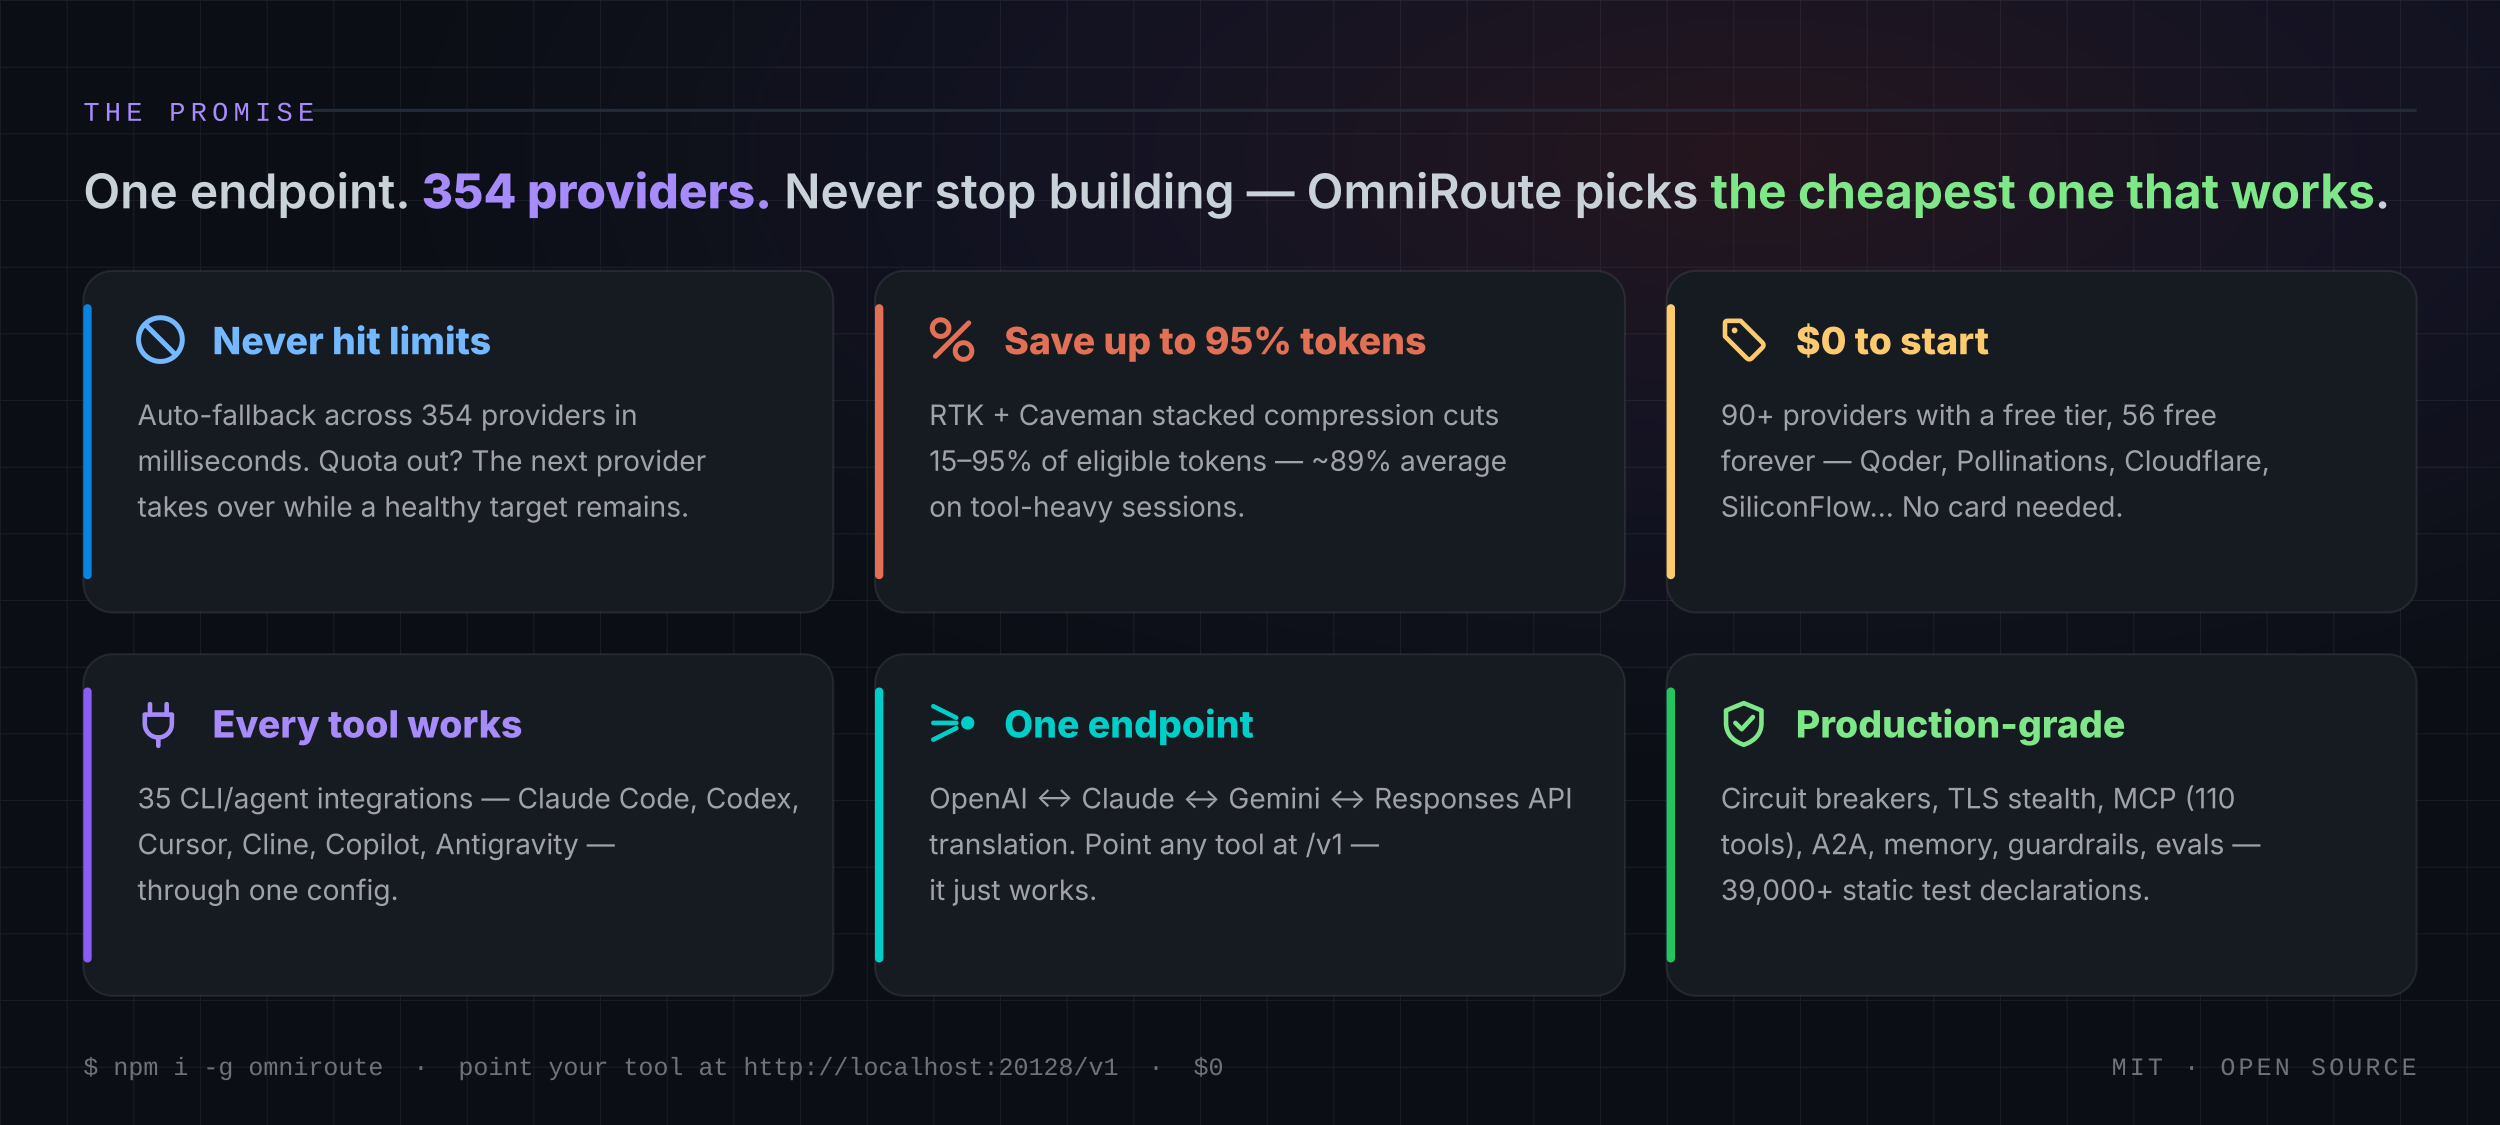
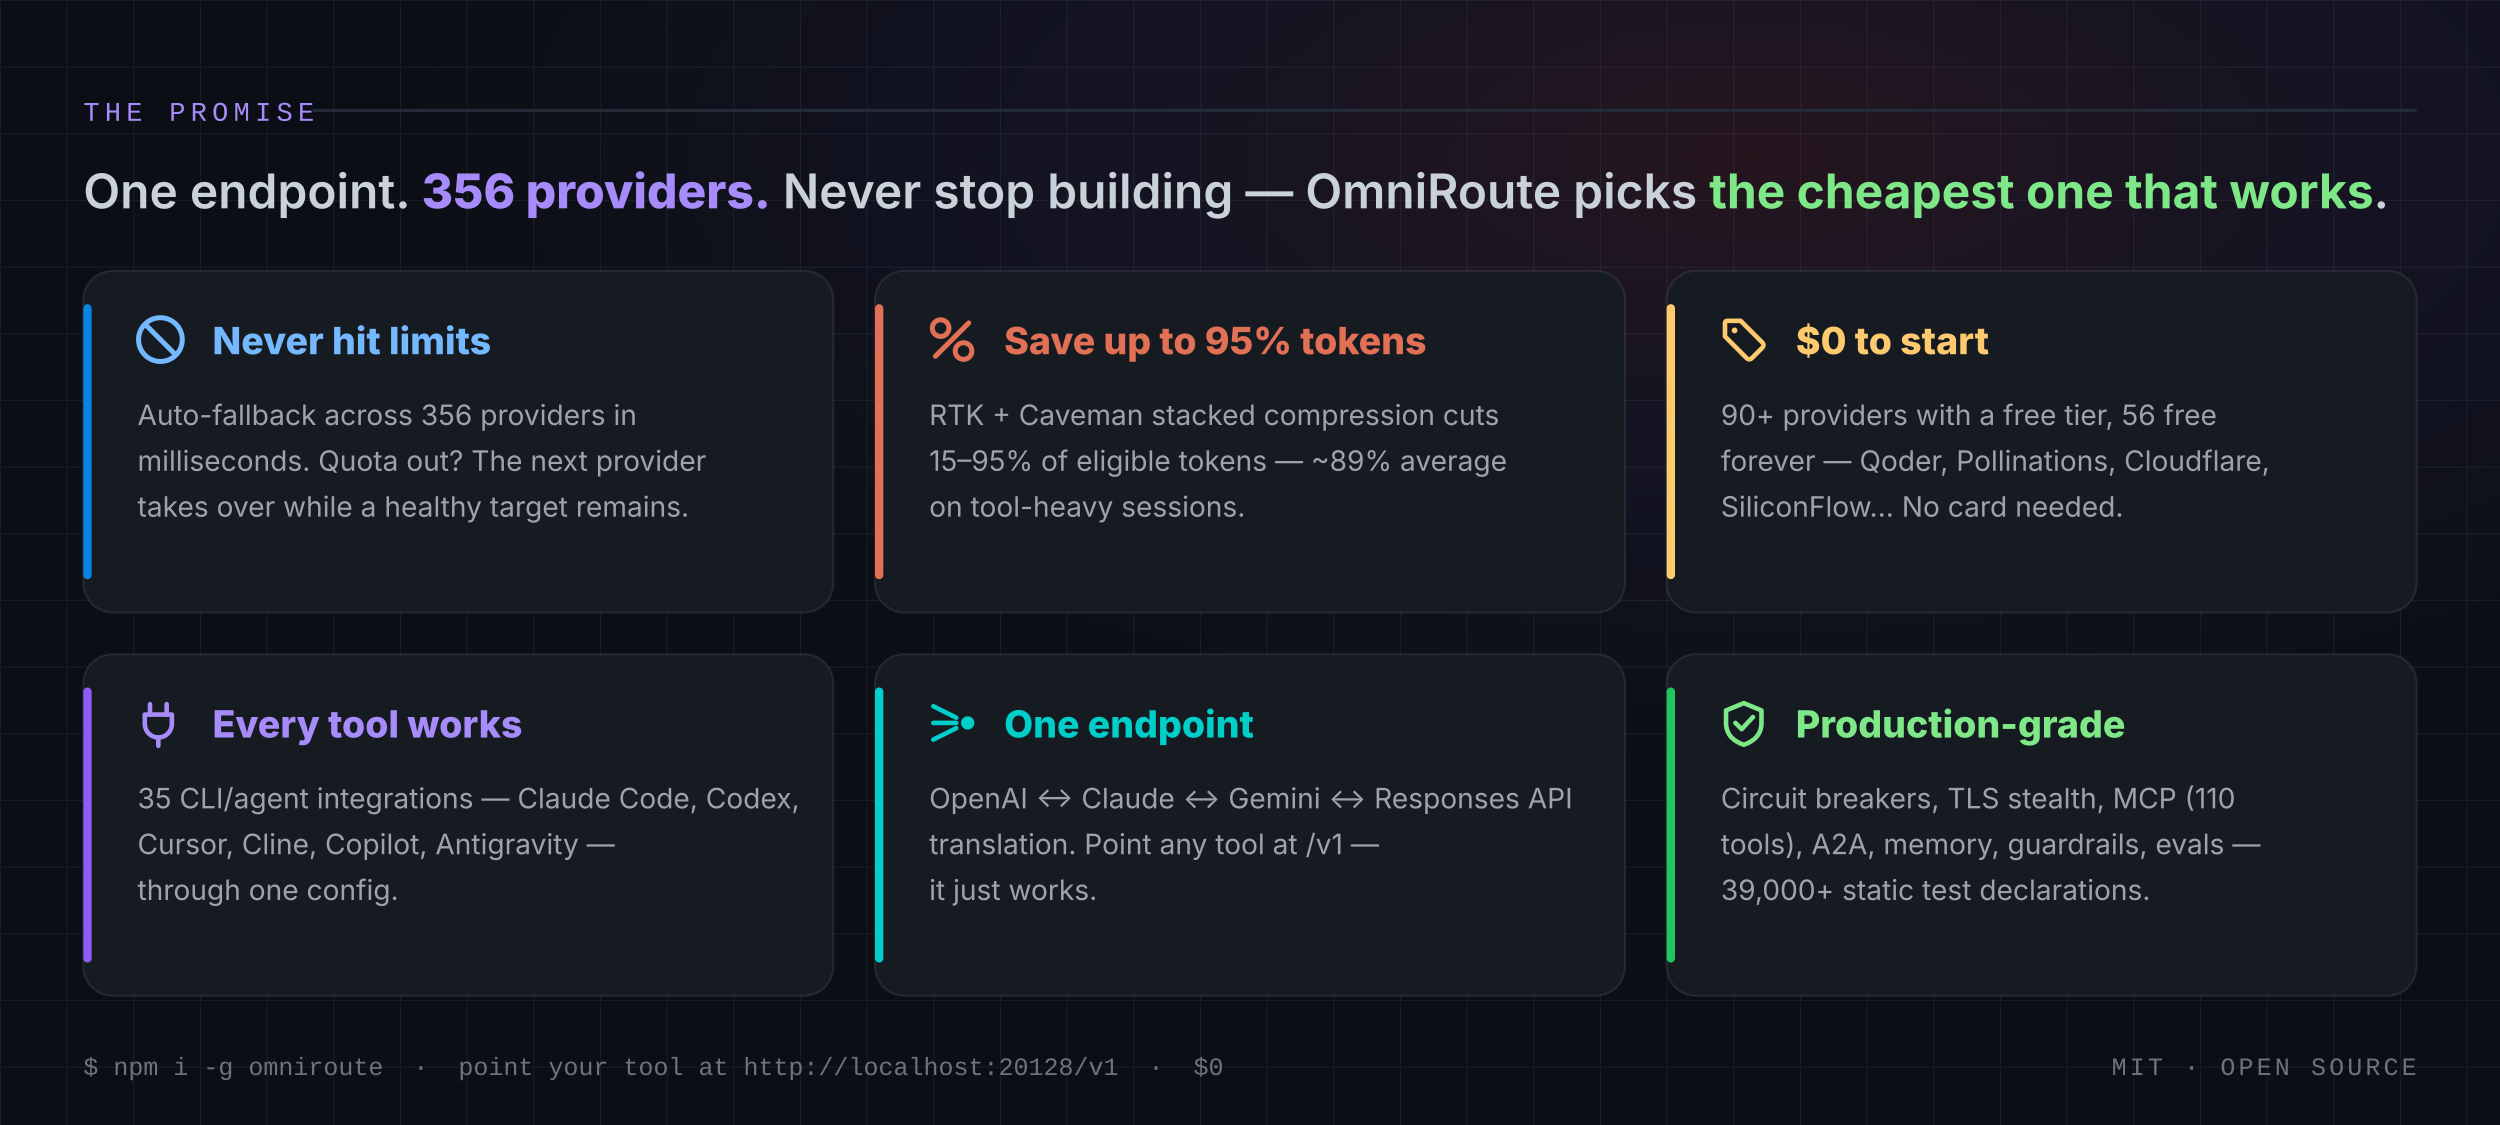
- <svg xmlns="http://www.w3.org/2000/svg" viewBox="0 0 1200 540" role="img" aria-label="The OmniRoute promise: one endpoint and 354 providers. Six pillars. Resilient fallback: automatic routing continues while another healthy target is available. Save up to 95 percent of eligible tokens: RTK plus Caveman stacked compression averages about 89 percent on tool-heavy sessions. Zero dollars to start: 90+ providers with a free tier and 56 recurring or keyless free-forever providers. Every tool works: 35 CLI and agent integration records, including Claude Code, Codex, Cursor, Cline, Copilot and Antigravity, through one config. One endpoint: OpenAI, Claude, Gemini and Responses API translation at /v1. Production controls: circuit breakers, TLS stealth, MCP with 110 tools, A2A, memory, guardrails, evals, and 39,000+ static test declarations across 5,100+ tracked test files.">
+ <svg xmlns="http://www.w3.org/2000/svg" viewBox="0 0 1200 540" role="img" aria-label="The OmniRoute promise: one endpoint and 356 providers. Six pillars. Resilient fallback: automatic routing continues while another healthy target is available. Save up to 95 percent of eligible tokens: RTK plus Caveman stacked compression averages about 89 percent on tool-heavy sessions. Zero dollars to start: 90+ providers with a free tier and 56 recurring or keyless free-forever providers. Every tool works: 35 CLI and agent integration records, including Claude Code, Codex, Cursor, Cline, Copilot and Antigravity, through one config. One endpoint: OpenAI, Claude, Gemini and Responses API translation at /v1. Production controls: circuit breakers, TLS stealth, MCP with 110 tools, A2A, memory, guardrails, evals, and 39,000+ static test declarations across 5,100+ tracked test files.">
  <defs>
    <pattern id="gridPaperP" width="32" height="32" patternUnits="userSpaceOnUse">
      <path d="M 32 0 L 0 0 0 32" fill="none" stroke="#ffffff" stroke-opacity="0.06" stroke-width="1" />
    </pattern>
    <radialGradient id="bgGlowP" cx="70%" cy="14%" r="55%">
      <stop offset="0%" stop-color="#e54d5e" stop-opacity="0.12" />
      <stop offset="55%" stop-color="#8b5cf6" stop-opacity="0.06" />
      <stop offset="100%" stop-color="#6366f1" stop-opacity="0" />
    </radialGradient>
  </defs>
  <rect width="1200" height="540" fill="#0b0e14" />
  <rect width="1200" height="540" fill="url(#gridPaperP)" />
  <rect width="1200" height="540" fill="url(#bgGlowP)" />
  <g>
    <text x="40" y="58" font-family="Consolas, 'Courier New', monospace" font-size="13" letter-spacing="2.5" fill="#a78bfa">THE PROMISE</text>
    <line x1="150" y1="53" x2="1160" y2="53" stroke="#232b38" stroke-width="1.5" />
  </g>
  <g>
-     <text x="40" y="100" font-family="Inter, 'Segoe UI', Arial, Helvetica, system-ui, sans-serif" font-size="23" font-weight="600" fill="#c9d1d9">One endpoint. <tspan fill="#a78bfa" font-weight="800">354 providers.</tspan> Never stop building — OmniRoute picks <tspan fill="#7ee787" font-weight="700">the cheapest one that works</tspan>.</text>
+     <text x="40" y="100" font-family="Inter, 'Segoe UI', Arial, Helvetica, system-ui, sans-serif" font-size="23" font-weight="600" fill="#c9d1d9">One endpoint. <tspan fill="#a78bfa" font-weight="800">356 providers.</tspan> Never stop building — OmniRoute picks <tspan fill="#7ee787" font-weight="700">the cheapest one that works</tspan>.</text>
  </g>
  <g font-family="Inter, 'Segoe UI', Arial, Helvetica, system-ui, sans-serif">
    <g>
      <rect x="40" y="130" width="360" height="164" rx="14" fill="#161b22" stroke="#ffffff" stroke-opacity="0.08" stroke-width="1" />
      <rect x="40" y="130" width="360" height="164" rx="14" fill="none" stroke="#74b9ff" stroke-width="1.5" opacity="0">
        <animate attributeName="opacity" values="0;0.9;0;0" keyTimes="0;0.055;0.12;1" dur="12s" begin="3s" repeatCount="indefinite" />
      </rect>
      <rect x="40" y="146" width="4" height="132" rx="2" fill="#0984e3" />
      <g transform="translate(66,152)" stroke="#74b9ff" stroke-width="2.4" fill="none" stroke-linecap="round">
        <circle cx="11" cy="11" r="10.5" />
        <line x1="3.9" y1="3.9" x2="18.1" y2="18.1" />
      </g>
      <text x="102" y="170" font-size="18" font-weight="800" fill="#74b9ff">Never hit limits</text>
-       <text x="66" y="204" font-size="13.5" fill="#a1a1aa">Auto-fallback across 354 providers in</text>
+       <text x="66" y="204" font-size="13.5" fill="#a1a1aa">Auto-fallback across 356 providers in</text>
      <text x="66" y="226" font-size="13.5" fill="#a1a1aa">milliseconds. Quota out? The next provider</text>
      <text x="66" y="248" font-size="13.5" fill="#a1a1aa">takes over while a healthy target remains.</text>
    </g>
    <g>
      <rect x="420" y="130" width="360" height="164" rx="14" fill="#161b22" stroke="#ffffff" stroke-opacity="0.08" stroke-width="1" />
      <rect x="420" y="130" width="360" height="164" rx="14" fill="none" stroke="#e17055" stroke-width="1.5" opacity="0">
        <animate attributeName="opacity" values="0;0;0.9;0;0" keyTimes="0;0.167;0.222;0.287;1" dur="12s" begin="3s" repeatCount="indefinite" />
      </rect>
      <rect x="420" y="146" width="4" height="132" rx="2" fill="#e17055" />
      <g transform="translate(446,152)" stroke="#e17055" stroke-width="2.4" fill="none" stroke-linecap="round">
        <circle cx="5.5" cy="5.5" r="4" />
        <circle cx="16.5" cy="16.5" r="4" />
        <line x1="19" y1="3" x2="3" y2="19" />
      </g>
      <text x="482" y="170" font-size="18" font-weight="800" fill="#e17055">Save up to 95% tokens</text>
      <text x="446" y="204" font-size="13.5" fill="#a1a1aa">RTK + Caveman stacked compression cuts</text>
      <text x="446" y="226" font-size="13.5" fill="#a1a1aa">15–95% of eligible tokens — ~89% average</text>
      <text x="446" y="248" font-size="13.5" fill="#a1a1aa">on tool-heavy sessions.</text>
    </g>
    <g>
      <rect x="800" y="130" width="360" height="164" rx="14" fill="#161b22" stroke="#ffffff" stroke-opacity="0.08" stroke-width="1" />
      <rect x="800" y="130" width="360" height="164" rx="14" fill="none" stroke="#fdcb6e" stroke-width="1.5" opacity="0">
        <animate attributeName="opacity" values="0;0;0.9;0;0" keyTimes="0;0.334;0.389;0.454;1" dur="12s" begin="3s" repeatCount="indefinite" />
      </rect>
      <rect x="800" y="146" width="4" height="132" rx="2" fill="#fdcb6e" />
      <g transform="translate(826,152)" stroke="#fdcb6e" stroke-width="2.2" fill="none" stroke-linecap="round" stroke-linejoin="round">
        <path d="M 2,9.5 L 2,3 A 1,1 0 0 1 3,2 L 9.5,2 L 20,12.5 A 1.6,1.6 0 0 1 20,14.8 L 14.8,20 A 1.6,1.6 0 0 1 12.5,20 Z" />
        <circle cx="6.6" cy="6.6" r="1.4" fill="#fdcb6e" stroke="none" />
      </g>
      <text x="862" y="170" font-size="18" font-weight="800" fill="#fdcb6e">$0 to start</text>
      <text x="826" y="204" font-size="13.5" fill="#a1a1aa">90+ providers with a free tier, 56 free</text>
      <text x="826" y="226" font-size="13.5" fill="#a1a1aa">forever — Qoder, Pollinations, Cloudflare,</text>
      <text x="826" y="248" font-size="13.5" fill="#a1a1aa">SiliconFlow… No card needed.</text>
    </g>
    <g>
      <rect x="40" y="314" width="360" height="164" rx="14" fill="#161b22" stroke="#ffffff" stroke-opacity="0.08" stroke-width="1" />
      <rect x="40" y="314" width="360" height="164" rx="14" fill="none" stroke="#a78bfa" stroke-width="1.5" opacity="0">
        <animate attributeName="opacity" values="0;0;0.9;0;0" keyTimes="0;0.5;0.555;0.62;1" dur="12s" begin="3s" repeatCount="indefinite" />
      </rect>
      <rect x="40" y="330" width="4" height="132" rx="2" fill="#8b5cf6" />
      <g transform="translate(66,336)" stroke="#a78bfa" stroke-width="2.2" fill="none" stroke-linecap="round" stroke-linejoin="round">
        <path d="M 6,2 L 6,7 M 14,2 L 14,7" />
        <path d="M 3.5,7 L 16.5,7 L 16.5,11.5 A 6.5,6.5 0 0 1 10,18 A 6.5,6.5 0 0 1 3.5,11.5 Z" />
        <path d="M 10,18 L 10,22" />
      </g>
      <text x="102" y="354" font-size="18" font-weight="800" fill="#a78bfa">Every tool works</text>
      <text x="66" y="388" font-size="13.5" fill="#a1a1aa">35 CLI/agent integrations — Claude Code, Codex,</text>
      <text x="66" y="410" font-size="13.5" fill="#a1a1aa">Cursor, Cline, Copilot, Antigravity —</text>
      <text x="66" y="432" font-size="13.5" fill="#a1a1aa">through one config.</text>
    </g>
    <g>
      <rect x="420" y="314" width="360" height="164" rx="14" fill="#161b22" stroke="#ffffff" stroke-opacity="0.08" stroke-width="1" />
      <rect x="420" y="314" width="360" height="164" rx="14" fill="none" stroke="#00cec9" stroke-width="1.5" opacity="0">
        <animate attributeName="opacity" values="0;0;0.9;0;0" keyTimes="0;0.667;0.722;0.787;1" dur="12s" begin="3s" repeatCount="indefinite" />
      </rect>
      <rect x="420" y="330" width="4" height="132" rx="2" fill="#00cec9" />
      <g transform="translate(446,336)" stroke="#00cec9" stroke-width="2.2" fill="none" stroke-linecap="round">
        <path d="M 2,3 L 13,8.5 M 2,11 L 13,11 M 2,19 L 13,13.5" />
        <circle cx="18.5" cy="11" r="3.2" fill="#00cec9" stroke="none" />
      </g>
      <text x="482" y="354" font-size="18" font-weight="800" fill="#00cec9">One endpoint</text>
      <text x="446" y="388" font-size="13.5" fill="#a1a1aa">OpenAI ↔ Claude ↔ Gemini ↔ Responses API</text>
      <text x="446" y="410" font-size="13.5" fill="#a1a1aa">translation. Point any tool at /v1 —</text>
      <text x="446" y="432" font-size="13.5" fill="#a1a1aa">it just works.</text>
    </g>
    <g>
      <rect x="800" y="314" width="360" height="164" rx="14" fill="#161b22" stroke="#ffffff" stroke-opacity="0.08" stroke-width="1" />
      <rect x="800" y="314" width="360" height="164" rx="14" fill="none" stroke="#7ee787" stroke-width="1.5" opacity="0">
        <animate attributeName="opacity" values="0;0;0.9;0;0" keyTimes="0;0.834;0.889;0.954;1" dur="12s" begin="3s" repeatCount="indefinite" />
      </rect>
      <rect x="800" y="330" width="4" height="132" rx="2" fill="#22c55e" />
      <g transform="translate(826,336)" stroke="#7ee787" stroke-width="2.2" fill="none" stroke-linecap="round" stroke-linejoin="round">
        <path d="M 11,1.5 L 19.5,5 L 19.5,11 C 19.5,16.5 16,19.8 11,21.5 C 6,19.8 2.5,16.5 2.5,11 L 2.5,5 Z" />
        <path d="M 7,11 L 10,14 L 15.4,8.2" />
      </g>
      <text x="862" y="354" font-size="18" font-weight="800" fill="#7ee787">Production-grade</text>
      <text x="826" y="388" font-size="13.5" fill="#a1a1aa">Circuit breakers, TLS stealth, MCP (110</text>
      <text x="826" y="410" font-size="13.5" fill="#a1a1aa">tools), A2A, memory, guardrails, evals —</text>
      <text x="826" y="432" font-size="13.5" fill="#a1a1aa">39,000+ static test declarations.</text>
    </g>
  </g>
  <g>
    <text x="40" y="516" font-family="Consolas, 'Courier New', monospace" font-size="12" fill="#71717a">$ npm i -g omniroute  ·  point your tool at http://localhost:20128/v1  ·  $0</text>
    <text x="1160" y="516" text-anchor="end" font-family="Consolas, 'Courier New', monospace" font-size="12" letter-spacing="1.5" fill="#71717a">MIT · OPEN SOURCE</text>
  </g>
</svg>
